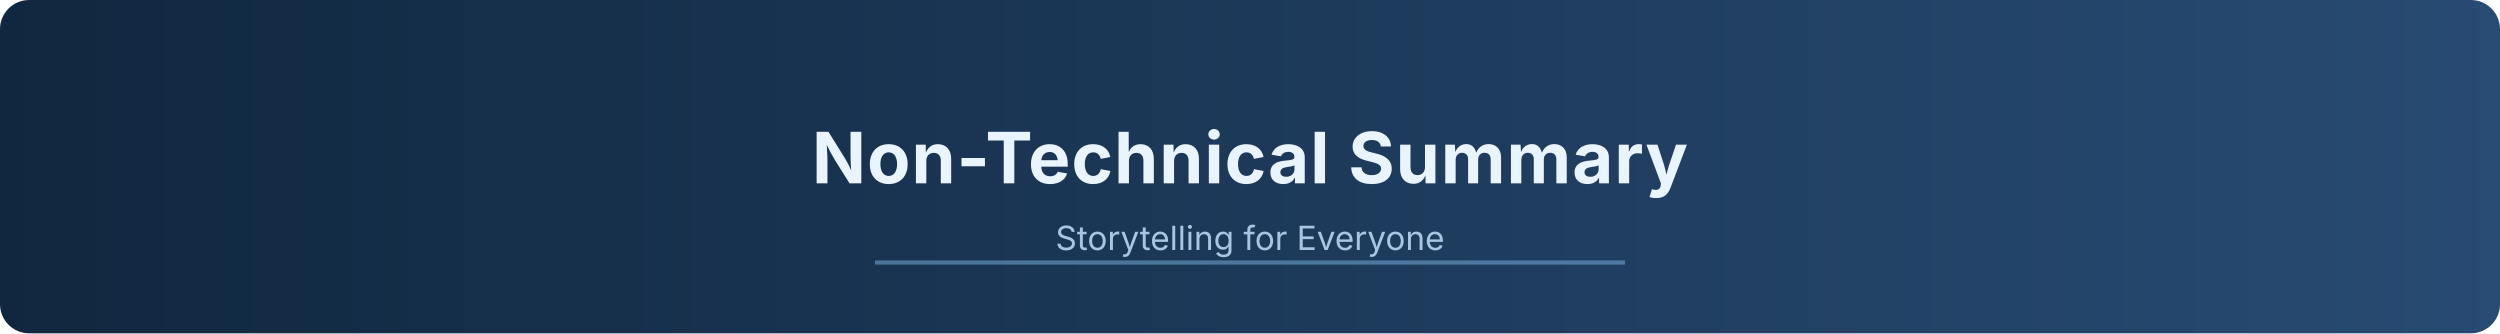
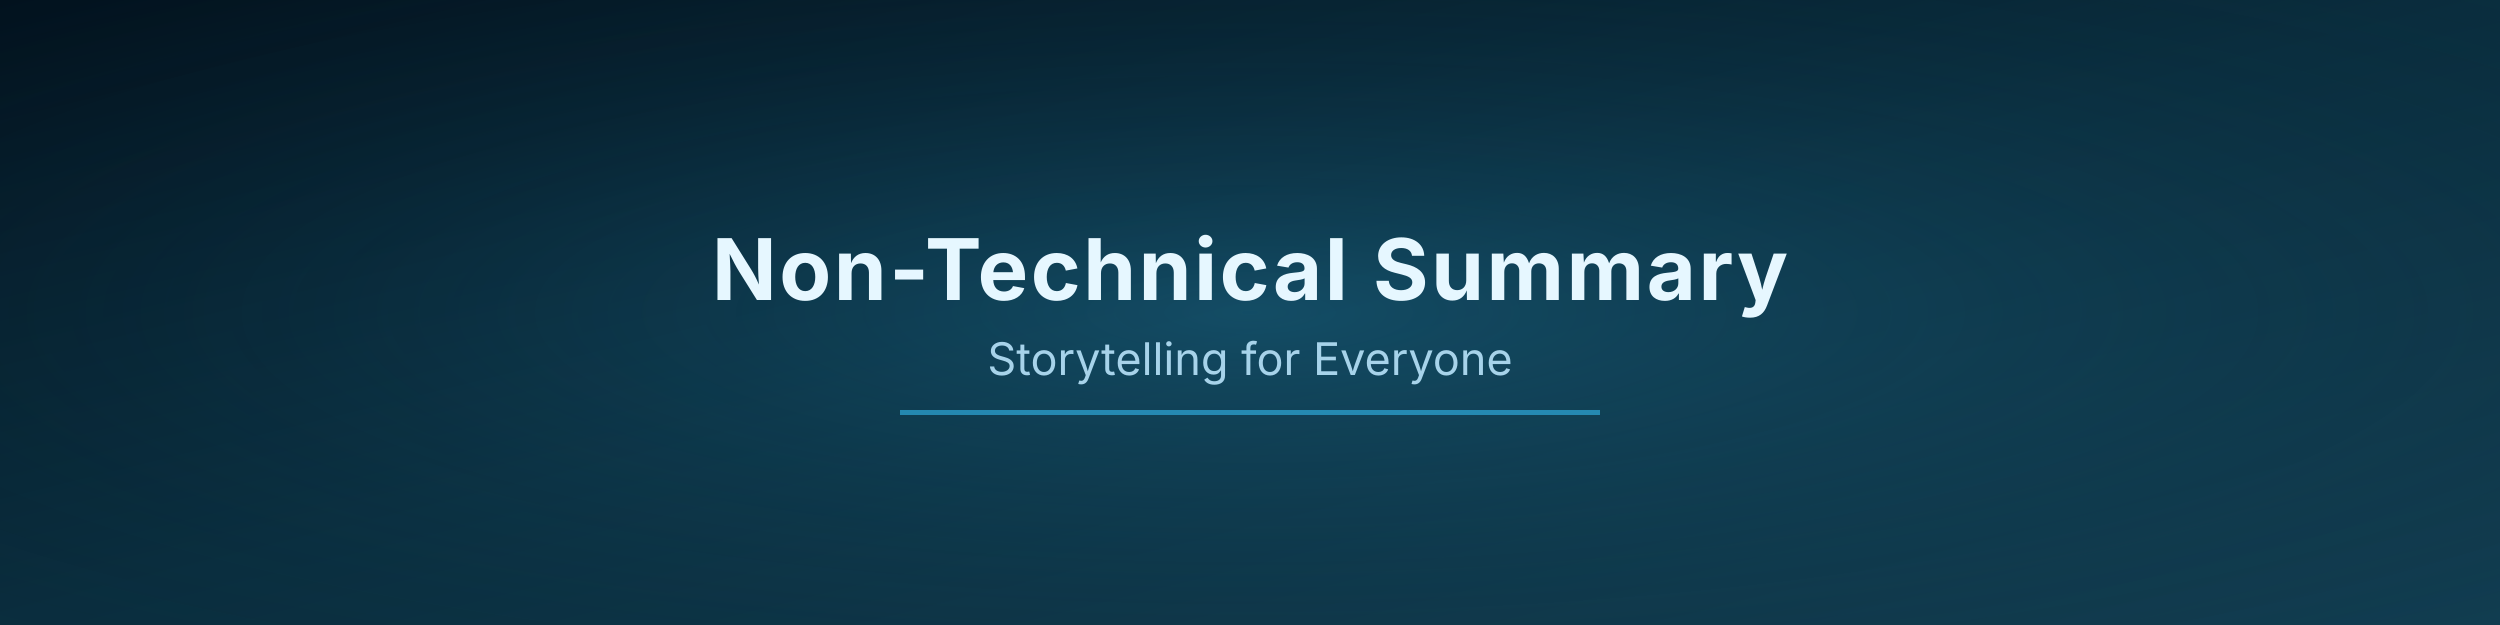
- <svg xmlns="http://www.w3.org/2000/svg" viewBox="0 0 1200 160" width="1200" height="160" role="img" aria-labelledby="title">
+ <svg xmlns="http://www.w3.org/2000/svg" viewBox="0 0 1000 250" width="1000" height="250">
  <defs>
-     <linearGradient id="subtleShift" x1="0" y1="0" x2="1" y2="0">
-       <stop offset="0%" stop-color="#10273f">
-         <animate attributeName="offset" values="0;1;0" dur="10s" repeatCount="indefinite" />
-       </stop>
-       <stop offset="100%" stop-color="#284b73">
-         <animate attributeName="offset" values="1;0;1" dur="10s" repeatCount="indefinite" />
-       </stop>
+     <linearGradient id="softBlueGradient" x1="0" y1="0" x2="1" y2="1">
+       <stop offset="0%" stop-color="#02121e" />
+       <stop offset="50%" stop-color="#0a2e3f" />
+       <stop offset="100%" stop-color="#123e52" />
    </linearGradient>
+     <radialGradient id="blueGlow" cx="50%" cy="50%" r="80%">
+       <stop offset="0%" stop-color="rgba(45,168,216,0.25)" />
+       <stop offset="100%" stop-color="rgba(0,0,0,0)" />
+     </radialGradient>
  </defs>
-   <rect width="1200" height="160" rx="14" fill="url(#subtleShift)" />
-   <text x="50%" y="88" text-anchor="middle" fill="#eaf4ff" font-family="Inter, Roboto, Arial, sans-serif" font-size="34" font-weight="700" letter-spacing="0.5">
+   <rect width="1000" height="250" fill="url(#softBlueGradient)" />
+   <rect width="1000" height="250" fill="url(#blueGlow)" />
+   <text x="50%" y="120" text-anchor="middle" fill="#e6f7ff" font-size="34" font-weight="700" font-family="Inter, Roboto, Arial, sans-serif" letter-spacing="1px">
    Non-Technical Summary
  </text>
-   <text x="50%" y="120" text-anchor="middle" fill="#a8c6e2" font-family="Inter, Roboto, Arial, sans-serif" font-size="16" font-weight="400">
+   <text x="50%" y="150" text-anchor="middle" fill="#a7d3ea" font-size="18" font-weight="400" font-family="Inter, Roboto, Arial, sans-serif">
    Storytelling for Everyone
  </text>
-   <rect x="420" y="125" width="360" height="2" fill="#7bb3e0" opacity="0.5">
-     <animate attributeName="opacity" values="0.5;0.9;0.5" dur="4s" repeatCount="indefinite" />
-   </rect>
+   <line x1="360" y1="165" x2="640" y2="165" stroke="#2da8d8" stroke-width="2" opacity="0.7" />
</svg>
